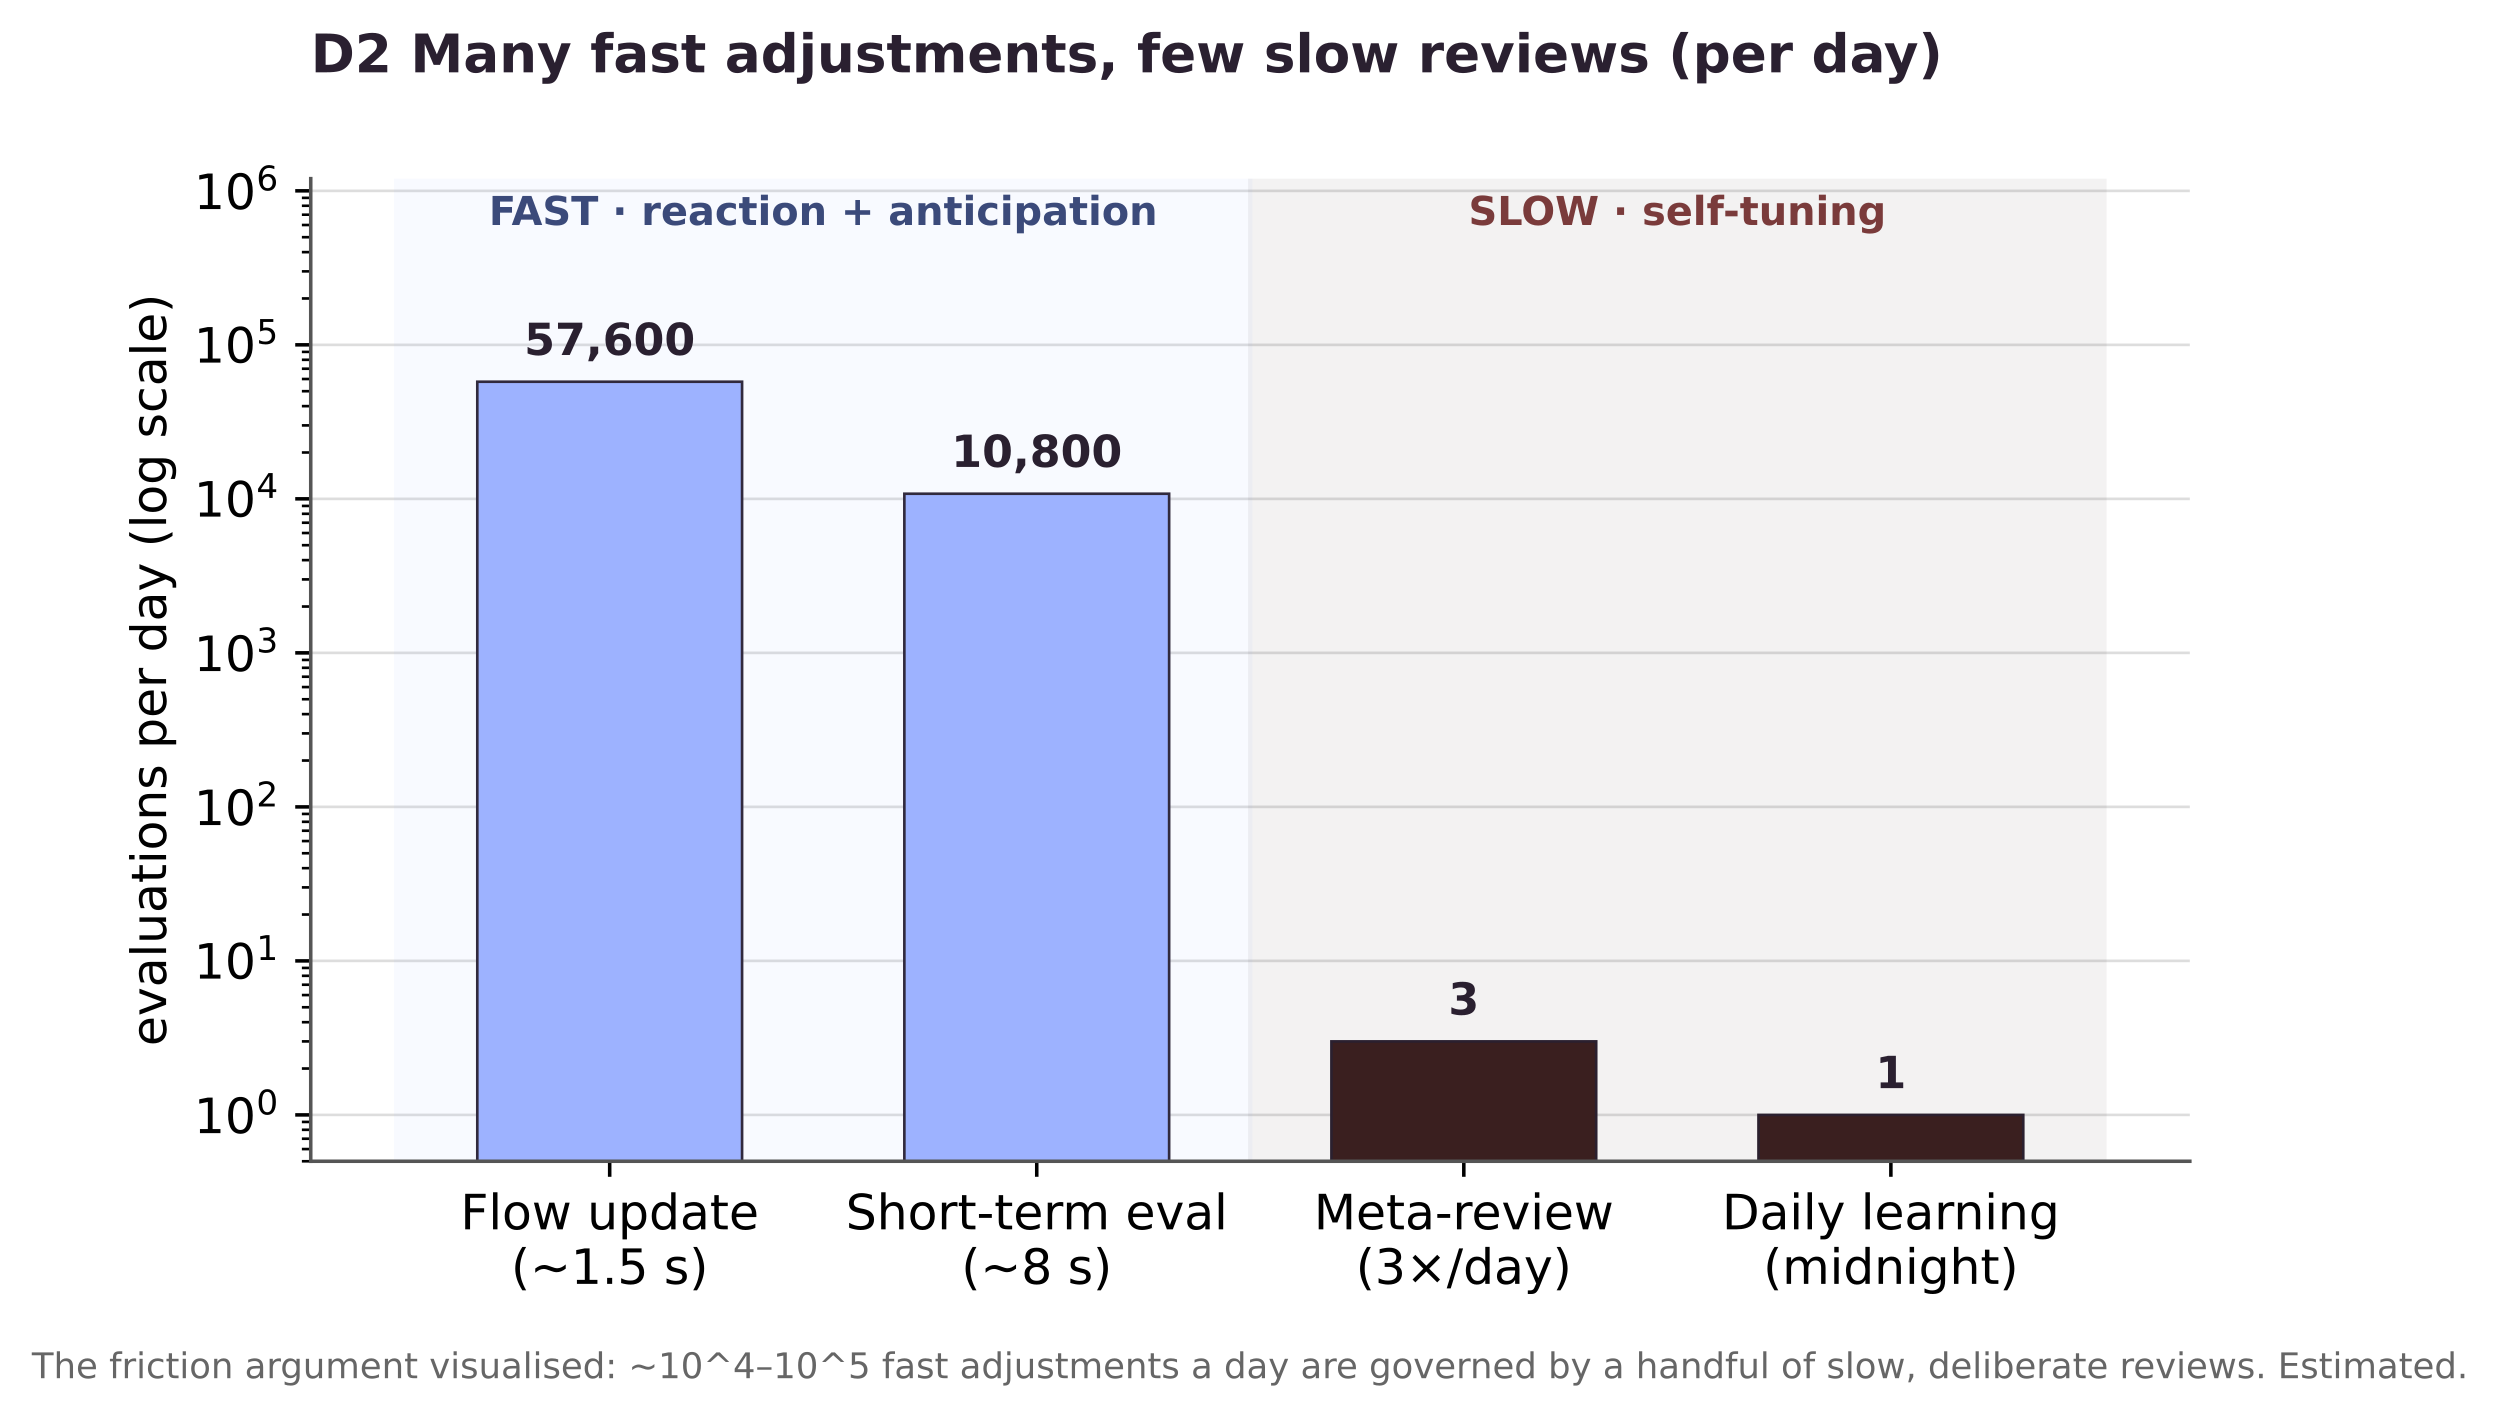
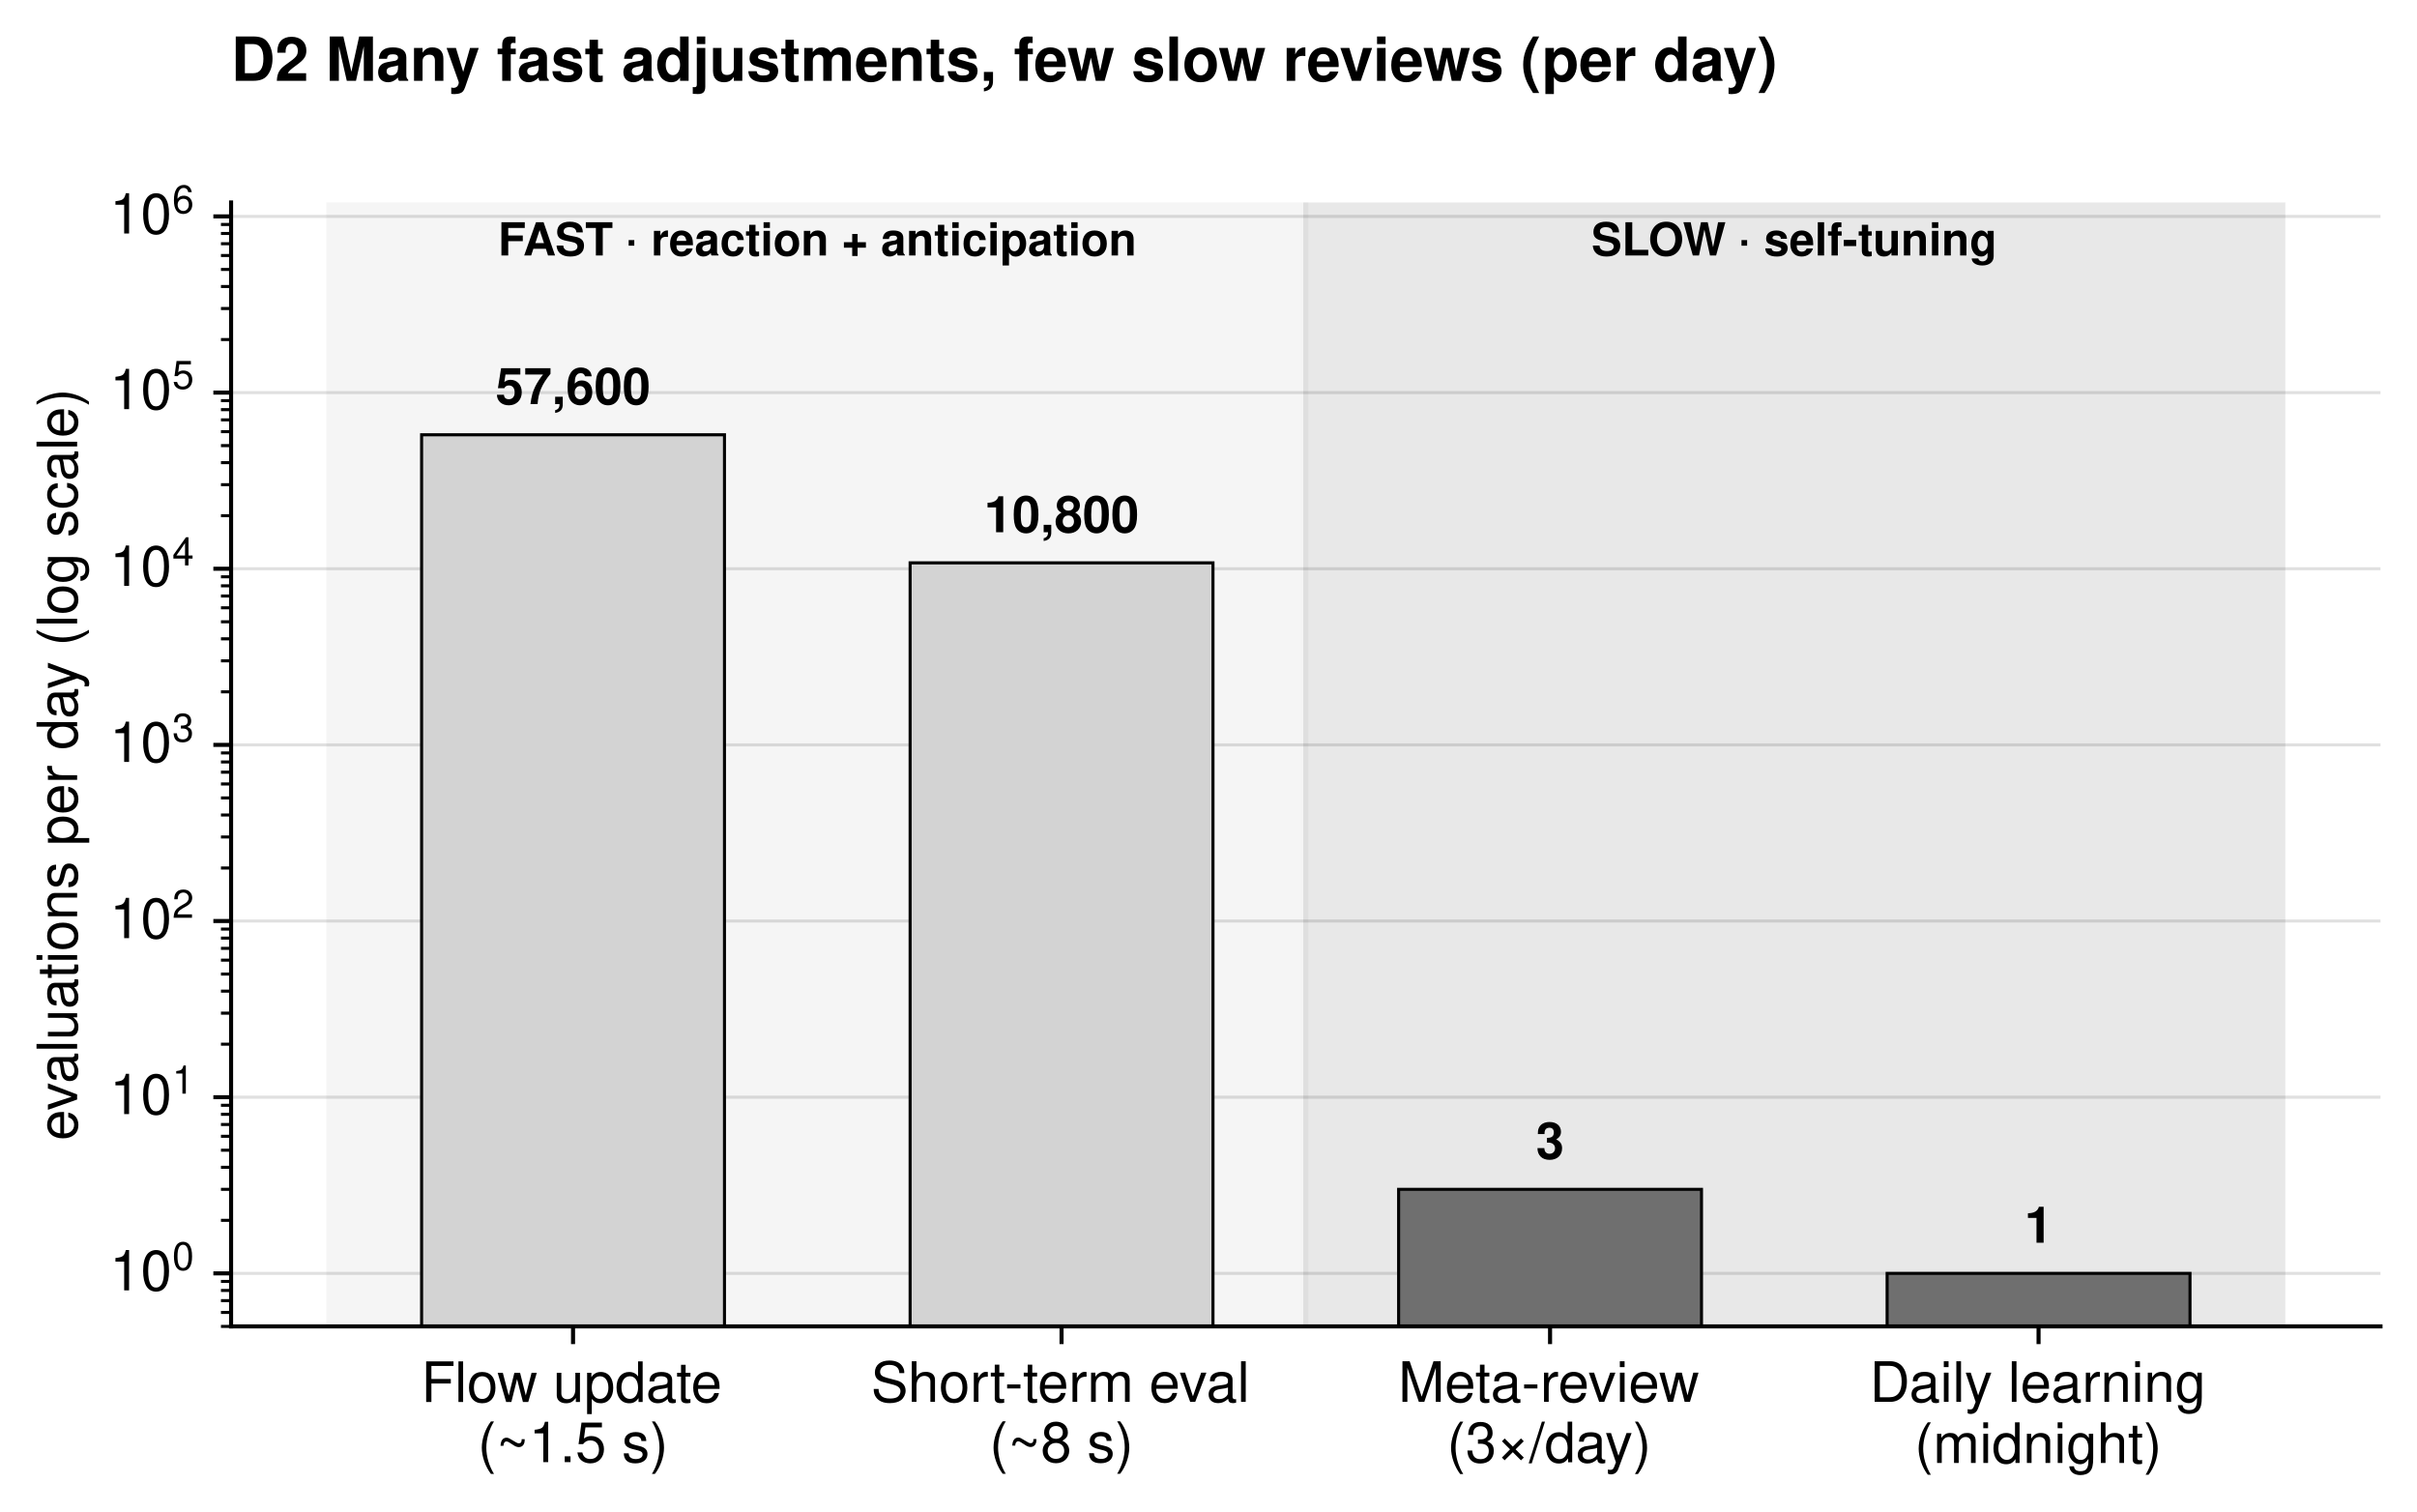
- <svg xmlns="http://www.w3.org/2000/svg" xmlns:xlink="http://www.w3.org/1999/xlink" width="564.21pt" height="319.902pt" viewBox="0 0 564.21 319.902" version="1.1">
+ <svg xmlns="http://www.w3.org/2000/svg" xmlns:xlink="http://www.w3.org/1999/xlink" width="476.873pt" height="298.291pt" viewBox="0 0 476.873 298.291" version="1.1">
  <defs>
    <style type="text/css">*{stroke-linejoin: round; stroke-linecap: butt}</style>
  </defs>
  <g id="figure_1">
    <g id="patch_1">
-       <path d="M 0 319.902  L 564.21 319.902  L 564.21 0  L 0 0  L 0 319.902  z " style="fill: none" />
+       <path d="M -0 298.291  L 476.873 298.291  L 476.873 0  L -0 0  L -0 298.291  z " style="fill: none" />
    </g>
    <g id="axes_1">
      <g id="patch_2">
-         <path d="M 70.128 262.078  L 494.208 262.078  L 494.208 40.318  L 70.128 40.318  L 70.128 262.078  z " style="fill: none" />
+         <path d="M 45.593 261.709  L 469.673 261.709  L 469.673 39.949  L 45.593 39.949  L 45.593 261.709  z " style="fill: none" />
      </g>
      <g id="matplotlib.axis_1">
        <g id="xtick_1">
          <g id="line2d_1">
            <defs>
-               <path id="me54e1b0cc2" d="M 0 0  L 0 3.5  " style="stroke: #000000; stroke-width: 0.8" />
+               <path id="mda91abf196" d="M 0 0  L 0 3.5  " style="stroke: #000000; stroke-width: 0.8" />
            </defs>
            <g>
-               <use xlink:href="#me54e1b0cc2" x="137.595" y="262.078" style="stroke: #000000; stroke-width: 0.8" />
+               <use xlink:href="#mda91abf196" x="113.061" y="261.709" style="stroke: #000000; stroke-width: 0.8" />
            </g>
          </g>
          <g id="text_1">
-             <text style="font: 11px 'DejaVu Sans'" transform="translate(103.9129 277.4364)">Flow update</text>
-             <text style="font: 11px 'DejaVu Sans'" transform="translate(115.3349 289.754)">(~1.5 s)</text>
+             <text style="font: 11px 'Helvetica'" transform="translate(83.10032 276.6253)">Flow update</text>
+             <text style="font: 11px 'Helvetica'" transform="translate(94.26274 288.484)">(~1.5 s)</text>
          </g>
        </g>
        <g id="xtick_2">
          <g id="line2d_2">
            <g>
-               <use xlink:href="#me54e1b0cc2" x="233.977" y="262.078" style="stroke: #000000; stroke-width: 0.8" />
+               <use xlink:href="#mda91abf196" x="209.443" y="261.709" style="stroke: #000000; stroke-width: 0.8" />
            </g>
          </g>
          <g id="text_2">
-             <text style="font: 11px 'DejaVu Sans'" transform="translate(190.8846 277.4364)">Short-term eval</text>
-             <text style="font: 11px 'DejaVu Sans'" transform="translate(216.964 289.754)">(~8 s)</text>
+             <text style="font: 11px 'Helvetica'" transform="translate(171.85 276.5995)">Short-term eval</text>
+             <text style="font: 11px 'Helvetica'" transform="translate(195.231 288.4582)">(~8 s)</text>
          </g>
        </g>
        <g id="xtick_3">
          <g id="line2d_3">
            <g>
-               <use xlink:href="#me54e1b0cc2" x="330.359" y="262.078" style="stroke: #000000; stroke-width: 0.8" />
+               <use xlink:href="#mda91abf196" x="305.824" y="261.709" style="stroke: #000000; stroke-width: 0.8" />
            </g>
          </g>
          <g id="text_3">
-             <text style="font: 11px 'DejaVu Sans'" transform="translate(296.5313 277.4364)">Meta-review</text>
-             <text style="font: 11px 'DejaVu Sans'" transform="translate(305.9888 289.754)">(3×/day)</text>
+             <text style="font: 11px 'Helvetica'" transform="translate(275.8743 276.5995)">Meta-review</text>
+             <text style="font: 11px 'Helvetica'" transform="translate(285.4958 288.516)">(3×/day)</text>
          </g>
        </g>
        <g id="xtick_4">
          <g id="line2d_4">
            <g>
-               <use xlink:href="#me54e1b0cc2" x="426.741" y="262.078" style="stroke: #000000; stroke-width: 0.8" />
+               <use xlink:href="#mda91abf196" x="402.206" y="261.709" style="stroke: #000000; stroke-width: 0.8" />
            </g>
          </g>
          <g id="text_4">
-             <text style="font: 11px 'DejaVu Sans'" transform="translate(388.6378 277.4364)">Daily learning</text>
-             <text style="font: 11px 'DejaVu Sans'" transform="translate(397.925 289.754)">(midnight)</text>
+             <text style="font: 11px 'Helvetica'" transform="translate(368.8856 276.5995)">Daily learning</text>
+             <text style="font: 11px 'Helvetica'" transform="translate(377.7561 288.6569)">(midnight)</text>
          </g>
        </g>
      </g>
      <g id="matplotlib.axis_2">
        <g id="ytick_1">
          <g id="line2d_5">
-             <path d="M 70.128 251.615  L 494.208 251.615  " clip-path="url(#pe2efb424c2)" style="fill: none; stroke: #dddddd; stroke-width: 0.6; stroke-linecap: square" />
+             <path d="M 45.593 251.246  L 469.673 251.246  " clip-path="url(#pf34451f204)" style="fill: none; stroke: #e0e0e0; stroke-width: 0.6; stroke-linecap: square" />
          </g>
          <g id="line2d_6">
            <defs>
-               <path id="maf174552a8" d="M 0 0  L -3.5 0  " style="stroke: #000000; stroke-width: 0.8" />
+               <path id="m0844eb43c7" d="M 0 0  L -3.5 0  " style="stroke: #000000; stroke-width: 0.8" />
            </defs>
            <g>
-               <use xlink:href="#maf174552a8" x="70.128" y="251.615" style="stroke: #000000; stroke-width: 0.8" />
+               <use xlink:href="#m0844eb43c7" x="45.593" y="251.246" style="stroke: #000000; stroke-width: 0.8" />
            </g>
          </g>
          <g id="text_5">
-             <g transform="translate(43.768 255.7942)">
+             <g transform="translate(21.65344 255.1911)">
              <text>
-                 <tspan style="font: 11px 'DejaVu Sans'" x="0 6.999" y="-0.069">10</tspan>
-                 <tspan style="font: 7.7px 'DejaVu Sans'" x="14.102" y="-4.28">0</tspan>
+                 <tspan style="font: 11px 'Helvetica'" x="0 6.118" y="-0.594">10</tspan>
+                 <tspan style="font: 7.7px 'Helvetica'" x="12.336" y="-4.619">0</tspan>
              </text>
            </g>
          </g>
        </g>
        <g id="ytick_2">
          <g id="line2d_7">
-             <path d="M 70.128 216.858  L 494.208 216.858  " clip-path="url(#pe2efb424c2)" style="fill: none; stroke: #dddddd; stroke-width: 0.6; stroke-linecap: square" />
+             <path d="M 45.593 216.488  L 469.673 216.488  " clip-path="url(#pf34451f204)" style="fill: none; stroke: #e0e0e0; stroke-width: 0.6; stroke-linecap: square" />
          </g>
          <g id="line2d_8">
            <g>
-               <use xlink:href="#maf174552a8" x="70.128" y="216.858" style="stroke: #000000; stroke-width: 0.8" />
+               <use xlink:href="#m0844eb43c7" x="45.593" y="216.488" style="stroke: #000000; stroke-width: 0.8" />
            </g>
          </g>
          <g id="text_6">
-             <g transform="translate(43.768 221.0368)">
+             <g transform="translate(21.65344 220.4336)">
              <text>
-                 <tspan style="font: 11px 'DejaVu Sans'" x="0 6.999" y="-0.178">10</tspan>
-                 <tspan style="font: 7.7px 'DejaVu Sans'" x="14.102" y="-4.389">1</tspan>
+                 <tspan style="font: 11px 'Helvetica'" x="0 6.118" y="-0.616">10</tspan>
+                 <tspan style="font: 7.7px 'Helvetica'" x="12.336" y="-4.641">1</tspan>
              </text>
            </g>
          </g>
        </g>
        <g id="ytick_3">
          <g id="line2d_9">
-             <path d="M 70.128 182.1  L 494.208 182.1  " clip-path="url(#pe2efb424c2)" style="fill: none; stroke: #dddddd; stroke-width: 0.6; stroke-linecap: square" />
+             <path d="M 45.593 181.731  L 469.673 181.731  " clip-path="url(#pf34451f204)" style="fill: none; stroke: #e0e0e0; stroke-width: 0.6; stroke-linecap: square" />
          </g>
          <g id="line2d_10">
            <g>
-               <use xlink:href="#maf174552a8" x="70.128" y="182.1" style="stroke: #000000; stroke-width: 0.8" />
+               <use xlink:href="#m0844eb43c7" x="45.593" y="181.731" style="stroke: #000000; stroke-width: 0.8" />
            </g>
          </g>
          <g id="text_7">
-             <g transform="translate(43.768 186.2793)">
+             <g transform="translate(21.65344 185.6762)">
              <text>
-                 <tspan style="font: 11px 'DejaVu Sans'" x="0 6.999" y="-0.069">10</tspan>
-                 <tspan style="font: 7.7px 'DejaVu Sans'" x="14.102" y="-4.28">2</tspan>
+                 <tspan style="font: 11px 'Helvetica'" x="0 6.118" y="-0.572">10</tspan>
+                 <tspan style="font: 7.7px 'Helvetica'" x="12.336" y="-4.597">2</tspan>
              </text>
            </g>
          </g>
        </g>
        <g id="ytick_4">
          <g id="line2d_11">
-             <path d="M 70.128 147.343  L 494.208 147.343  " clip-path="url(#pe2efb424c2)" style="fill: none; stroke: #dddddd; stroke-width: 0.6; stroke-linecap: square" />
+             <path d="M 45.593 146.973  L 469.673 146.973  " clip-path="url(#pf34451f204)" style="fill: none; stroke: #e0e0e0; stroke-width: 0.6; stroke-linecap: square" />
          </g>
          <g id="line2d_12">
            <g>
-               <use xlink:href="#maf174552a8" x="70.128" y="147.343" style="stroke: #000000; stroke-width: 0.8" />
+               <use xlink:href="#m0844eb43c7" x="45.593" y="146.973" style="stroke: #000000; stroke-width: 0.8" />
            </g>
          </g>
          <g id="text_8">
-             <g transform="translate(43.768 151.5218)">
+             <g transform="translate(21.65344 150.9187)">
              <text>
-                 <tspan style="font: 11px 'DejaVu Sans'" x="0 6.999" y="-0.069">10</tspan>
-                 <tspan style="font: 7.7px 'DejaVu Sans'" x="14.102" y="-4.28">3</tspan>
+                 <tspan style="font: 11px 'Helvetica'" x="0 6.118" y="-0.583">10</tspan>
+                 <tspan style="font: 7.7px 'Helvetica'" x="12.336" y="-4.608">3</tspan>
              </text>
            </g>
          </g>
        </g>
        <g id="ytick_5">
          <g id="line2d_13">
-             <path d="M 70.128 112.585  L 494.208 112.585  " clip-path="url(#pe2efb424c2)" style="fill: none; stroke: #dddddd; stroke-width: 0.6; stroke-linecap: square" />
+             <path d="M 45.593 112.216  L 469.673 112.216  " clip-path="url(#pf34451f204)" style="fill: none; stroke: #e0e0e0; stroke-width: 0.6; stroke-linecap: square" />
          </g>
          <g id="line2d_14">
            <g>
-               <use xlink:href="#maf174552a8" x="70.128" y="112.585" style="stroke: #000000; stroke-width: 0.8" />
+               <use xlink:href="#m0844eb43c7" x="45.593" y="112.216" style="stroke: #000000; stroke-width: 0.8" />
            </g>
          </g>
          <g id="text_9">
-             <g transform="translate(43.768 116.7643)">
+             <g transform="translate(21.65344 116.1612)">
              <text>
-                 <tspan style="font: 11px 'DejaVu Sans'" x="0 6.999" y="-0.178">10</tspan>
-                 <tspan style="font: 7.7px 'DejaVu Sans'" x="14.102" y="-4.389">4</tspan>
+                 <tspan style="font: 11px 'Helvetica'" x="0 6.118" y="-0.572">10</tspan>
+                 <tspan style="font: 7.7px 'Helvetica'" x="12.336" y="-4.597">4</tspan>
              </text>
            </g>
          </g>
        </g>
        <g id="ytick_6">
          <g id="line2d_15">
-             <path d="M 70.128 77.828  L 494.208 77.828  " clip-path="url(#pe2efb424c2)" style="fill: none; stroke: #dddddd; stroke-width: 0.6; stroke-linecap: square" />
+             <path d="M 45.593 77.458  L 469.673 77.458  " clip-path="url(#pf34451f204)" style="fill: none; stroke: #e0e0e0; stroke-width: 0.6; stroke-linecap: square" />
          </g>
          <g id="line2d_16">
            <g>
-               <use xlink:href="#maf174552a8" x="70.128" y="77.828" style="stroke: #000000; stroke-width: 0.8" />
+               <use xlink:href="#m0844eb43c7" x="45.593" y="77.458" style="stroke: #000000; stroke-width: 0.8" />
            </g>
          </g>
          <g id="text_10">
-             <g transform="translate(43.768 82.00687)">
+             <g transform="translate(21.65344 81.40375)">
              <text>
-                 <tspan style="font: 11px 'DejaVu Sans'" x="0 6.999" y="-0.178">10</tspan>
-                 <tspan style="font: 7.7px 'DejaVu Sans'" x="14.102" y="-4.389">5</tspan>
+                 <tspan style="font: 11px 'Helvetica'" x="0 6.118" y="-0.681">10</tspan>
+                 <tspan style="font: 7.7px 'Helvetica'" x="12.336" y="-4.706">5</tspan>
              </text>
            </g>
          </g>
        </g>
        <g id="ytick_7">
          <g id="line2d_17">
-             <path d="M 70.128 43.07  L 494.208 43.07  " clip-path="url(#pe2efb424c2)" style="fill: none; stroke: #dddddd; stroke-width: 0.6; stroke-linecap: square" />
+             <path d="M 45.593 42.701  L 469.673 42.701  " clip-path="url(#pf34451f204)" style="fill: none; stroke: #e0e0e0; stroke-width: 0.6; stroke-linecap: square" />
          </g>
          <g id="line2d_18">
            <g>
-               <use xlink:href="#maf174552a8" x="70.128" y="43.07" style="stroke: #000000; stroke-width: 0.8" />
+               <use xlink:href="#m0844eb43c7" x="45.593" y="42.701" style="stroke: #000000; stroke-width: 0.8" />
            </g>
          </g>
          <g id="text_11">
-             <g transform="translate(43.768 47.24941)">
+             <g transform="translate(21.65344 46.64628)">
              <text>
-                 <tspan style="font: 11px 'DejaVu Sans'" x="0 6.999" y="-0.069">10</tspan>
-                 <tspan style="font: 7.7px 'DejaVu Sans'" x="14.102" y="-4.28">6</tspan>
+                 <tspan style="font: 11px 'Helvetica'" x="0 6.118" y="-0.572">10</tspan>
+                 <tspan style="font: 7.7px 'Helvetica'" x="12.336" y="-4.597">6</tspan>
              </text>
            </g>
          </g>
        </g>
        <g id="ytick_8">
          <g id="line2d_19">
            <defs>
-               <path id="me38a366b48" d="M 0 0  L -2 0  " style="stroke: #000000; stroke-width: 0.6" />
+               <path id="m4fe4ee820c" d="M 0 0  L -2 0  " style="stroke: #000000; stroke-width: 0.6" />
            </defs>
            <g>
-               <use xlink:href="#me38a366b48" x="70.128" y="262.078" style="stroke: #000000; stroke-width: 0.6" />
+               <use xlink:href="#m4fe4ee820c" x="45.593" y="261.709" style="stroke: #000000; stroke-width: 0.6" />
            </g>
          </g>
        </g>
        <g id="ytick_9">
          <g id="line2d_20">
            <g>
-               <use xlink:href="#me38a366b48" x="70.128" y="259.326" style="stroke: #000000; stroke-width: 0.6" />
+               <use xlink:href="#m4fe4ee820c" x="45.593" y="258.957" style="stroke: #000000; stroke-width: 0.6" />
            </g>
          </g>
        </g>
        <g id="ytick_10">
          <g id="line2d_21">
            <g>
-               <use xlink:href="#me38a366b48" x="70.128" y="256.999" style="stroke: #000000; stroke-width: 0.6" />
+               <use xlink:href="#m4fe4ee820c" x="45.593" y="256.63" style="stroke: #000000; stroke-width: 0.6" />
            </g>
          </g>
        </g>
        <g id="ytick_11">
          <g id="line2d_22">
            <g>
-               <use xlink:href="#me38a366b48" x="70.128" y="254.983" style="stroke: #000000; stroke-width: 0.6" />
+               <use xlink:href="#m4fe4ee820c" x="45.593" y="254.614" style="stroke: #000000; stroke-width: 0.6" />
            </g>
          </g>
        </g>
        <g id="ytick_12">
          <g id="line2d_23">
            <g>
-               <use xlink:href="#me38a366b48" x="70.128" y="253.205" style="stroke: #000000; stroke-width: 0.6" />
+               <use xlink:href="#m4fe4ee820c" x="45.593" y="252.836" style="stroke: #000000; stroke-width: 0.6" />
            </g>
          </g>
        </g>
        <g id="ytick_13">
          <g id="line2d_24">
            <g>
-               <use xlink:href="#me38a366b48" x="70.128" y="241.152" style="stroke: #000000; stroke-width: 0.6" />
+               <use xlink:href="#m4fe4ee820c" x="45.593" y="240.783" style="stroke: #000000; stroke-width: 0.6" />
            </g>
          </g>
        </g>
        <g id="ytick_14">
          <g id="line2d_25">
            <g>
-               <use xlink:href="#me38a366b48" x="70.128" y="235.032" style="stroke: #000000; stroke-width: 0.6" />
+               <use xlink:href="#m4fe4ee820c" x="45.593" y="234.662" style="stroke: #000000; stroke-width: 0.6" />
            </g>
          </g>
        </g>
        <g id="ytick_15">
          <g id="line2d_26">
            <g>
-               <use xlink:href="#me38a366b48" x="70.128" y="230.689" style="stroke: #000000; stroke-width: 0.6" />
+               <use xlink:href="#m4fe4ee820c" x="45.593" y="230.32" style="stroke: #000000; stroke-width: 0.6" />
            </g>
          </g>
        </g>
        <g id="ytick_16">
          <g id="line2d_27">
            <g>
-               <use xlink:href="#me38a366b48" x="70.128" y="227.321" style="stroke: #000000; stroke-width: 0.6" />
+               <use xlink:href="#m4fe4ee820c" x="45.593" y="226.951" style="stroke: #000000; stroke-width: 0.6" />
            </g>
          </g>
        </g>
        <g id="ytick_17">
          <g id="line2d_28">
            <g>
-               <use xlink:href="#me38a366b48" x="70.128" y="224.569" style="stroke: #000000; stroke-width: 0.6" />
+               <use xlink:href="#m4fe4ee820c" x="45.593" y="224.199" style="stroke: #000000; stroke-width: 0.6" />
            </g>
          </g>
        </g>
        <g id="ytick_18">
          <g id="line2d_29">
            <g>
-               <use xlink:href="#me38a366b48" x="70.128" y="222.242" style="stroke: #000000; stroke-width: 0.6" />
+               <use xlink:href="#m4fe4ee820c" x="45.593" y="221.872" style="stroke: #000000; stroke-width: 0.6" />
            </g>
          </g>
        </g>
        <g id="ytick_19">
          <g id="line2d_30">
            <g>
-               <use xlink:href="#me38a366b48" x="70.128" y="220.226" style="stroke: #000000; stroke-width: 0.6" />
+               <use xlink:href="#m4fe4ee820c" x="45.593" y="219.857" style="stroke: #000000; stroke-width: 0.6" />
            </g>
          </g>
        </g>
        <g id="ytick_20">
          <g id="line2d_31">
            <g>
-               <use xlink:href="#me38a366b48" x="70.128" y="218.448" style="stroke: #000000; stroke-width: 0.6" />
+               <use xlink:href="#m4fe4ee820c" x="45.593" y="218.079" style="stroke: #000000; stroke-width: 0.6" />
            </g>
          </g>
        </g>
        <g id="ytick_21">
          <g id="line2d_32">
            <g>
-               <use xlink:href="#me38a366b48" x="70.128" y="206.395" style="stroke: #000000; stroke-width: 0.6" />
+               <use xlink:href="#m4fe4ee820c" x="45.593" y="206.025" style="stroke: #000000; stroke-width: 0.6" />
            </g>
          </g>
        </g>
        <g id="ytick_22">
          <g id="line2d_33">
            <g>
-               <use xlink:href="#me38a366b48" x="70.128" y="200.274" style="stroke: #000000; stroke-width: 0.6" />
+               <use xlink:href="#m4fe4ee820c" x="45.593" y="199.905" style="stroke: #000000; stroke-width: 0.6" />
            </g>
          </g>
        </g>
        <g id="ytick_23">
          <g id="line2d_34">
            <g>
-               <use xlink:href="#me38a366b48" x="70.128" y="195.932" style="stroke: #000000; stroke-width: 0.6" />
+               <use xlink:href="#m4fe4ee820c" x="45.593" y="195.562" style="stroke: #000000; stroke-width: 0.6" />
            </g>
          </g>
        </g>
        <g id="ytick_24">
          <g id="line2d_35">
            <g>
-               <use xlink:href="#me38a366b48" x="70.128" y="192.563" style="stroke: #000000; stroke-width: 0.6" />
+               <use xlink:href="#m4fe4ee820c" x="45.593" y="192.194" style="stroke: #000000; stroke-width: 0.6" />
            </g>
          </g>
        </g>
        <g id="ytick_25">
          <g id="line2d_36">
            <g>
-               <use xlink:href="#me38a366b48" x="70.128" y="189.811" style="stroke: #000000; stroke-width: 0.6" />
+               <use xlink:href="#m4fe4ee820c" x="45.593" y="189.442" style="stroke: #000000; stroke-width: 0.6" />
            </g>
          </g>
        </g>
        <g id="ytick_26">
          <g id="line2d_37">
            <g>
-               <use xlink:href="#me38a366b48" x="70.128" y="187.484" style="stroke: #000000; stroke-width: 0.6" />
+               <use xlink:href="#m4fe4ee820c" x="45.593" y="187.115" style="stroke: #000000; stroke-width: 0.6" />
            </g>
          </g>
        </g>
        <g id="ytick_27">
          <g id="line2d_38">
            <g>
-               <use xlink:href="#me38a366b48" x="70.128" y="185.468" style="stroke: #000000; stroke-width: 0.6" />
+               <use xlink:href="#m4fe4ee820c" x="45.593" y="185.099" style="stroke: #000000; stroke-width: 0.6" />
            </g>
          </g>
        </g>
        <g id="ytick_28">
          <g id="line2d_39">
            <g>
-               <use xlink:href="#me38a366b48" x="70.128" y="183.691" style="stroke: #000000; stroke-width: 0.6" />
+               <use xlink:href="#m4fe4ee820c" x="45.593" y="183.321" style="stroke: #000000; stroke-width: 0.6" />
            </g>
          </g>
        </g>
        <g id="ytick_29">
          <g id="line2d_40">
            <g>
-               <use xlink:href="#me38a366b48" x="70.128" y="171.637" style="stroke: #000000; stroke-width: 0.6" />
+               <use xlink:href="#m4fe4ee820c" x="45.593" y="171.268" style="stroke: #000000; stroke-width: 0.6" />
            </g>
          </g>
        </g>
        <g id="ytick_30">
          <g id="line2d_41">
            <g>
-               <use xlink:href="#me38a366b48" x="70.128" y="165.517" style="stroke: #000000; stroke-width: 0.6" />
+               <use xlink:href="#m4fe4ee820c" x="45.593" y="165.147" style="stroke: #000000; stroke-width: 0.6" />
            </g>
          </g>
        </g>
        <g id="ytick_31">
          <g id="line2d_42">
            <g>
-               <use xlink:href="#me38a366b48" x="70.128" y="161.174" style="stroke: #000000; stroke-width: 0.6" />
+               <use xlink:href="#m4fe4ee820c" x="45.593" y="160.805" style="stroke: #000000; stroke-width: 0.6" />
            </g>
          </g>
        </g>
        <g id="ytick_32">
          <g id="line2d_43">
            <g>
-               <use xlink:href="#me38a366b48" x="70.128" y="157.806" style="stroke: #000000; stroke-width: 0.6" />
+               <use xlink:href="#m4fe4ee820c" x="45.593" y="157.436" style="stroke: #000000; stroke-width: 0.6" />
            </g>
          </g>
        </g>
        <g id="ytick_33">
          <g id="line2d_44">
            <g>
-               <use xlink:href="#me38a366b48" x="70.128" y="155.054" style="stroke: #000000; stroke-width: 0.6" />
+               <use xlink:href="#m4fe4ee820c" x="45.593" y="154.684" style="stroke: #000000; stroke-width: 0.6" />
            </g>
          </g>
        </g>
        <g id="ytick_34">
          <g id="line2d_45">
            <g>
-               <use xlink:href="#me38a366b48" x="70.128" y="152.727" style="stroke: #000000; stroke-width: 0.6" />
+               <use xlink:href="#m4fe4ee820c" x="45.593" y="152.357" style="stroke: #000000; stroke-width: 0.6" />
            </g>
          </g>
        </g>
        <g id="ytick_35">
          <g id="line2d_46">
            <g>
-               <use xlink:href="#me38a366b48" x="70.128" y="150.711" style="stroke: #000000; stroke-width: 0.6" />
+               <use xlink:href="#m4fe4ee820c" x="45.593" y="150.342" style="stroke: #000000; stroke-width: 0.6" />
            </g>
          </g>
        </g>
        <g id="ytick_36">
          <g id="line2d_47">
            <g>
-               <use xlink:href="#me38a366b48" x="70.128" y="148.933" style="stroke: #000000; stroke-width: 0.6" />
+               <use xlink:href="#m4fe4ee820c" x="45.593" y="148.564" style="stroke: #000000; stroke-width: 0.6" />
            </g>
          </g>
        </g>
        <g id="ytick_37">
          <g id="line2d_48">
            <g>
-               <use xlink:href="#me38a366b48" x="70.128" y="136.88" style="stroke: #000000; stroke-width: 0.6" />
+               <use xlink:href="#m4fe4ee820c" x="45.593" y="136.51" style="stroke: #000000; stroke-width: 0.6" />
            </g>
          </g>
        </g>
        <g id="ytick_38">
          <g id="line2d_49">
            <g>
-               <use xlink:href="#me38a366b48" x="70.128" y="130.759" style="stroke: #000000; stroke-width: 0.6" />
+               <use xlink:href="#m4fe4ee820c" x="45.593" y="130.39" style="stroke: #000000; stroke-width: 0.6" />
            </g>
          </g>
        </g>
        <g id="ytick_39">
          <g id="line2d_50">
            <g>
-               <use xlink:href="#me38a366b48" x="70.128" y="126.417" style="stroke: #000000; stroke-width: 0.6" />
+               <use xlink:href="#m4fe4ee820c" x="45.593" y="126.047" style="stroke: #000000; stroke-width: 0.6" />
            </g>
          </g>
        </g>
        <g id="ytick_40">
          <g id="line2d_51">
            <g>
-               <use xlink:href="#me38a366b48" x="70.128" y="123.048" style="stroke: #000000; stroke-width: 0.6" />
+               <use xlink:href="#m4fe4ee820c" x="45.593" y="122.679" style="stroke: #000000; stroke-width: 0.6" />
            </g>
          </g>
        </g>
        <g id="ytick_41">
          <g id="line2d_52">
            <g>
-               <use xlink:href="#me38a366b48" x="70.128" y="120.296" style="stroke: #000000; stroke-width: 0.6" />
+               <use xlink:href="#m4fe4ee820c" x="45.593" y="119.927" style="stroke: #000000; stroke-width: 0.6" />
            </g>
          </g>
        </g>
        <g id="ytick_42">
          <g id="line2d_53">
            <g>
-               <use xlink:href="#me38a366b48" x="70.128" y="117.969" style="stroke: #000000; stroke-width: 0.6" />
+               <use xlink:href="#m4fe4ee820c" x="45.593" y="117.6" style="stroke: #000000; stroke-width: 0.6" />
            </g>
          </g>
        </g>
        <g id="ytick_43">
          <g id="line2d_54">
            <g>
-               <use xlink:href="#me38a366b48" x="70.128" y="115.954" style="stroke: #000000; stroke-width: 0.6" />
+               <use xlink:href="#m4fe4ee820c" x="45.593" y="115.584" style="stroke: #000000; stroke-width: 0.6" />
            </g>
          </g>
        </g>
        <g id="ytick_44">
          <g id="line2d_55">
            <g>
-               <use xlink:href="#me38a366b48" x="70.128" y="114.176" style="stroke: #000000; stroke-width: 0.6" />
+               <use xlink:href="#m4fe4ee820c" x="45.593" y="113.806" style="stroke: #000000; stroke-width: 0.6" />
            </g>
          </g>
        </g>
        <g id="ytick_45">
          <g id="line2d_56">
            <g>
-               <use xlink:href="#me38a366b48" x="70.128" y="102.122" style="stroke: #000000; stroke-width: 0.6" />
+               <use xlink:href="#m4fe4ee820c" x="45.593" y="101.753" style="stroke: #000000; stroke-width: 0.6" />
            </g>
          </g>
        </g>
        <g id="ytick_46">
          <g id="line2d_57">
            <g>
-               <use xlink:href="#me38a366b48" x="70.128" y="96.002" style="stroke: #000000; stroke-width: 0.6" />
+               <use xlink:href="#m4fe4ee820c" x="45.593" y="95.632" style="stroke: #000000; stroke-width: 0.6" />
            </g>
          </g>
        </g>
        <g id="ytick_47">
          <g id="line2d_58">
            <g>
-               <use xlink:href="#me38a366b48" x="70.128" y="91.659" style="stroke: #000000; stroke-width: 0.6" />
+               <use xlink:href="#m4fe4ee820c" x="45.593" y="91.29" style="stroke: #000000; stroke-width: 0.6" />
            </g>
          </g>
        </g>
        <g id="ytick_48">
          <g id="line2d_59">
            <g>
-               <use xlink:href="#me38a366b48" x="70.128" y="88.291" style="stroke: #000000; stroke-width: 0.6" />
+               <use xlink:href="#m4fe4ee820c" x="45.593" y="87.921" style="stroke: #000000; stroke-width: 0.6" />
            </g>
          </g>
        </g>
        <g id="ytick_49">
          <g id="line2d_60">
            <g>
-               <use xlink:href="#me38a366b48" x="70.128" y="85.539" style="stroke: #000000; stroke-width: 0.6" />
+               <use xlink:href="#m4fe4ee820c" x="45.593" y="85.169" style="stroke: #000000; stroke-width: 0.6" />
            </g>
          </g>
        </g>
        <g id="ytick_50">
          <g id="line2d_61">
            <g>
-               <use xlink:href="#me38a366b48" x="70.128" y="83.212" style="stroke: #000000; stroke-width: 0.6" />
+               <use xlink:href="#m4fe4ee820c" x="45.593" y="82.842" style="stroke: #000000; stroke-width: 0.6" />
            </g>
          </g>
        </g>
        <g id="ytick_51">
          <g id="line2d_62">
            <g>
-               <use xlink:href="#me38a366b48" x="70.128" y="81.196" style="stroke: #000000; stroke-width: 0.6" />
+               <use xlink:href="#m4fe4ee820c" x="45.593" y="80.827" style="stroke: #000000; stroke-width: 0.6" />
            </g>
          </g>
        </g>
        <g id="ytick_52">
          <g id="line2d_63">
            <g>
-               <use xlink:href="#me38a366b48" x="70.128" y="79.418" style="stroke: #000000; stroke-width: 0.6" />
+               <use xlink:href="#m4fe4ee820c" x="45.593" y="79.049" style="stroke: #000000; stroke-width: 0.6" />
            </g>
          </g>
        </g>
        <g id="ytick_53">
          <g id="line2d_64">
            <g>
-               <use xlink:href="#me38a366b48" x="70.128" y="67.365" style="stroke: #000000; stroke-width: 0.6" />
+               <use xlink:href="#m4fe4ee820c" x="45.593" y="66.995" style="stroke: #000000; stroke-width: 0.6" />
            </g>
          </g>
        </g>
        <g id="ytick_54">
          <g id="line2d_65">
            <g>
-               <use xlink:href="#me38a366b48" x="70.128" y="61.244" style="stroke: #000000; stroke-width: 0.6" />
+               <use xlink:href="#m4fe4ee820c" x="45.593" y="60.875" style="stroke: #000000; stroke-width: 0.6" />
            </g>
          </g>
        </g>
        <g id="ytick_55">
          <g id="line2d_66">
            <g>
-               <use xlink:href="#me38a366b48" x="70.128" y="56.902" style="stroke: #000000; stroke-width: 0.6" />
+               <use xlink:href="#m4fe4ee820c" x="45.593" y="56.532" style="stroke: #000000; stroke-width: 0.6" />
            </g>
          </g>
        </g>
        <g id="ytick_56">
          <g id="line2d_67">
            <g>
-               <use xlink:href="#me38a366b48" x="70.128" y="53.533" style="stroke: #000000; stroke-width: 0.6" />
+               <use xlink:href="#m4fe4ee820c" x="45.593" y="53.164" style="stroke: #000000; stroke-width: 0.6" />
            </g>
          </g>
        </g>
        <g id="ytick_57">
          <g id="line2d_68">
            <g>
-               <use xlink:href="#me38a366b48" x="70.128" y="50.781" style="stroke: #000000; stroke-width: 0.6" />
+               <use xlink:href="#m4fe4ee820c" x="45.593" y="50.412" style="stroke: #000000; stroke-width: 0.6" />
            </g>
          </g>
        </g>
        <g id="ytick_58">
          <g id="line2d_69">
            <g>
-               <use xlink:href="#me38a366b48" x="70.128" y="48.454" style="stroke: #000000; stroke-width: 0.6" />
+               <use xlink:href="#m4fe4ee820c" x="45.593" y="48.085" style="stroke: #000000; stroke-width: 0.6" />
            </g>
          </g>
        </g>
        <g id="ytick_59">
          <g id="line2d_70">
            <g>
-               <use xlink:href="#me38a366b48" x="70.128" y="46.439" style="stroke: #000000; stroke-width: 0.6" />
+               <use xlink:href="#m4fe4ee820c" x="45.593" y="46.069" style="stroke: #000000; stroke-width: 0.6" />
            </g>
          </g>
        </g>
        <g id="ytick_60">
          <g id="line2d_71">
            <g>
-               <use xlink:href="#me38a366b48" x="70.128" y="44.661" style="stroke: #000000; stroke-width: 0.6" />
+               <use xlink:href="#m4fe4ee820c" x="45.593" y="44.291" style="stroke: #000000; stroke-width: 0.6" />
            </g>
          </g>
        </g>
        <g id="text_12">
-           <text style="font: 11px 'DejaVu Sans'; text-anchor: middle" x="37.48" y="151.198" transform="rotate(-90 37.48034 151.1981)">evaluations per day  (log scale)</text>
+           <text style="font: 11px 'Helvetica'; text-anchor: middle" x="15.22" y="150.829" transform="rotate(-90 15.21969 150.8288)">evaluations per day  (log scale)</text>
        </g>
      </g>
      <g id="patch_3">
-         <path d="M 107.717 35009.085  L 167.474 35009.085  L 167.474 86.155  L 107.717 86.155  z " clip-path="url(#pe2efb424c2)" style="fill: #9db2ff; stroke: #2a2030; stroke-width: 0.6; stroke-linejoin: miter" />
+         <path d="M 83.182 35008.716  L 142.939 35008.716  L 142.939 85.785  L 83.182 85.785  z " clip-path="url(#pf34451f204)" style="fill: #dcdcdc; stroke: #000000; stroke-width: 0.6; stroke-linejoin: miter" />
      </g>
      <g id="patch_4">
-         <path d="M 204.099 35009.085  L 263.855 35009.085  L 263.855 111.423  L 204.099 111.423  z " clip-path="url(#pe2efb424c2)" style="fill: #9db2ff; stroke: #2a2030; stroke-width: 0.6; stroke-linejoin: miter" />
+         <path d="M 179.564 35008.716  L 239.321 35008.716  L 239.321 111.054  L 179.564 111.054  z " clip-path="url(#pf34451f204)" style="fill: #dcdcdc; stroke: #000000; stroke-width: 0.6; stroke-linejoin: miter" />
      </g>
      <g id="patch_5">
-         <path d="M 300.481 35009.085  L 360.237 35009.085  L 360.237 235.032  L 300.481 235.032  z " clip-path="url(#pe2efb424c2)" style="fill: #3a1f1f; stroke: #2a2030; stroke-width: 0.6; stroke-linejoin: miter" />
+         <path d="M 275.946 35008.716  L 335.703 35008.716  L 335.703 234.662  L 275.946 234.662  z " clip-path="url(#pf34451f204)" style="fill: #7a7a7a; stroke: #000000; stroke-width: 0.6; stroke-linejoin: miter" />
      </g>
      <g id="patch_6">
-         <path d="M 396.862 35009.085  L 456.619 35009.085  L 456.619 251.615  L 396.862 251.615  z " clip-path="url(#pe2efb424c2)" style="fill: #3a1f1f; stroke: #2a2030; stroke-width: 0.6; stroke-linejoin: miter" />
+         <path d="M 372.328 35008.716  L 432.085 35008.716  L 432.085 251.246  L 372.328 251.246  z " clip-path="url(#pf34451f204)" style="fill: #7a7a7a; stroke: #000000; stroke-width: 0.6; stroke-linejoin: miter" />
      </g>
      <g id="patch_7">
-         <path d="M 89.404 262.078  L 282.168 262.078  L 282.168 40.318  L 89.404 40.318  z " clip-path="url(#pe2efb424c2)" style="fill: #9db2ff; opacity: 0.07; stroke: #9db2ff; stroke-linejoin: miter" />
+         <path d="M 64.87 261.709  L 257.633 261.709  L 257.633 39.949  L 64.87 39.949  z " clip-path="url(#pf34451f204)" style="opacity: 0.04; stroke: #000000; stroke-linejoin: miter" />
      </g>
      <g id="patch_8">
-         <path d="M 282.168 262.078  L 474.932 262.078  L 474.932 40.318  L 282.168 40.318  z " clip-path="url(#pe2efb424c2)" style="fill: #3a1f1f; opacity: 0.06; stroke: #3a1f1f; stroke-linejoin: miter" />
+         <path d="M 257.633 261.709  L 450.397 261.709  L 450.397 39.949  L 257.633 39.949  z " clip-path="url(#pf34451f204)" style="opacity: 0.09; stroke: #000000; stroke-linejoin: miter" />
      </g>
      <g id="patch_9">
-         <path d="M 70.128 262.078  L 70.128 40.318  " style="fill: none; stroke: #555555; stroke-width: 0.8; stroke-linejoin: miter; stroke-linecap: square" />
+         <path d="M 45.593 261.709  L 45.593 39.949  " style="fill: none; stroke: #000000; stroke-width: 0.8; stroke-linejoin: miter; stroke-linecap: square" />
      </g>
      <g id="patch_10">
-         <path d="M 70.128 262.078  L 494.208 262.078  " style="fill: none; stroke: #555555; stroke-width: 0.8; stroke-linejoin: miter; stroke-linecap: square" />
+         <path d="M 45.593 261.709  L 469.673 261.709  " style="fill: none; stroke: #000000; stroke-width: 0.8; stroke-linejoin: miter; stroke-linecap: square" />
      </g>
      <g id="text_13">
-         <text style="fill: #2a2030; font: 700 10px 'DejaVu Sans'; text-anchor: middle" x="137.595" y="80.115" transform="rotate(-0 137.5953 80.11477)">57,600</text>
+         <text style="font: 700 10px 'Helvetica'; text-anchor: middle" x="113.061" y="79.741" transform="rotate(-0 113.0607 79.74071)">57,600</text>
      </g>
      <g id="text_14">
-         <text style="fill: #2a2030; font: 700 10px 'DejaVu Sans'; text-anchor: middle" x="233.977" y="105.383" transform="rotate(-0 233.9771 105.3834)">10,800</text>
+         <text style="font: 700 10px 'Helvetica'; text-anchor: middle" x="209.443" y="105.009" transform="rotate(-0 209.4425 105.0093)">10,800</text>
      </g>
      <g id="text_15">
-         <text style="fill: #2a2030; font: 700 10px 'DejaVu Sans'; text-anchor: middle" x="330.359" y="228.991" transform="rotate(-0 330.3589 228.9915)">3</text>
+         <text style="font: 700 10px 'Helvetica'; text-anchor: middle" x="305.824" y="228.617" transform="rotate(-0 305.8243 228.6174)">3</text>
      </g>
      <g id="text_16">
-         <text style="fill: #2a2030; font: 700 10px 'DejaVu Sans'; text-anchor: middle" x="426.741" y="245.575" transform="rotate(-0 426.7407 245.575)">1</text>
+         <text style="font: 700 10px 'Helvetica'; text-anchor: middle" x="402.206" y="245.201" transform="rotate(-0 402.2062 245.201)">1</text>
      </g>
      <g id="text_17">
-         <text style="fill: #3b4a7a; font: 700 9px 'DejaVu Sans'; text-anchor: middle" x="185.786" y="50.781" transform="rotate(-0 185.7862 50.78117)">FAST  ·  reaction + anticipation</text>
+         <text style="font: 700 9px 'Helvetica'; text-anchor: middle" x="161.252" y="50.412" transform="rotate(-0 161.2516 50.41179)">FAST  ·  reaction + anticipation</text>
      </g>
      <g id="text_18">
-         <text style="fill: #7a3b3b; font: 700 9px 'DejaVu Sans'; text-anchor: middle" x="378.55" y="50.781" transform="rotate(-0 378.5498 50.78117)">SLOW  ·  self-tuning</text>
+         <text style="font: 700 9px 'Helvetica'; text-anchor: middle" x="354.015" y="50.412" transform="rotate(-0 354.0153 50.41179)">SLOW  ·  self-tuning</text>
      </g>
      <g id="text_19">
-         <text style="fill: #2a2030; font: 700 12px 'DejaVu Sans'; text-anchor: start" x="70.128" y="16.318" transform="rotate(-0 70.128 16.31812)">D2  Many fast adjustments, few slow reviews  (per day)</text>
-       </g>
-     </g>
-     <g id="text_20">
-       <text style="fill: #666666; font: 8px 'DejaVu Sans'; text-anchor: start" x="7.2" y="311.038" transform="rotate(-0 7.2 311.0381)">The friction argument visualised: ~10^4–10^5 fast adjustments a day are governed by a handful of slow, deliberate reviews. Estimated.</text>
+         <text style="font: 700 12px 'Helvetica'; text-anchor: start" x="45.593" y="15.949" transform="rotate(-0 45.59344 15.94875)">D2  Many fast adjustments, few slow reviews  (per day)</text>
+       </g>
    </g>
  </g>
  <defs>
-     <clipPath id="pe2efb424c2">
-       <rect x="70.128" y="40.318" width="424.08" height="221.76" />
+     <clipPath id="pf34451f204">
+       <rect x="45.593" y="39.949" width="424.08" height="221.76" />
    </clipPath>
  </defs>
</svg>
